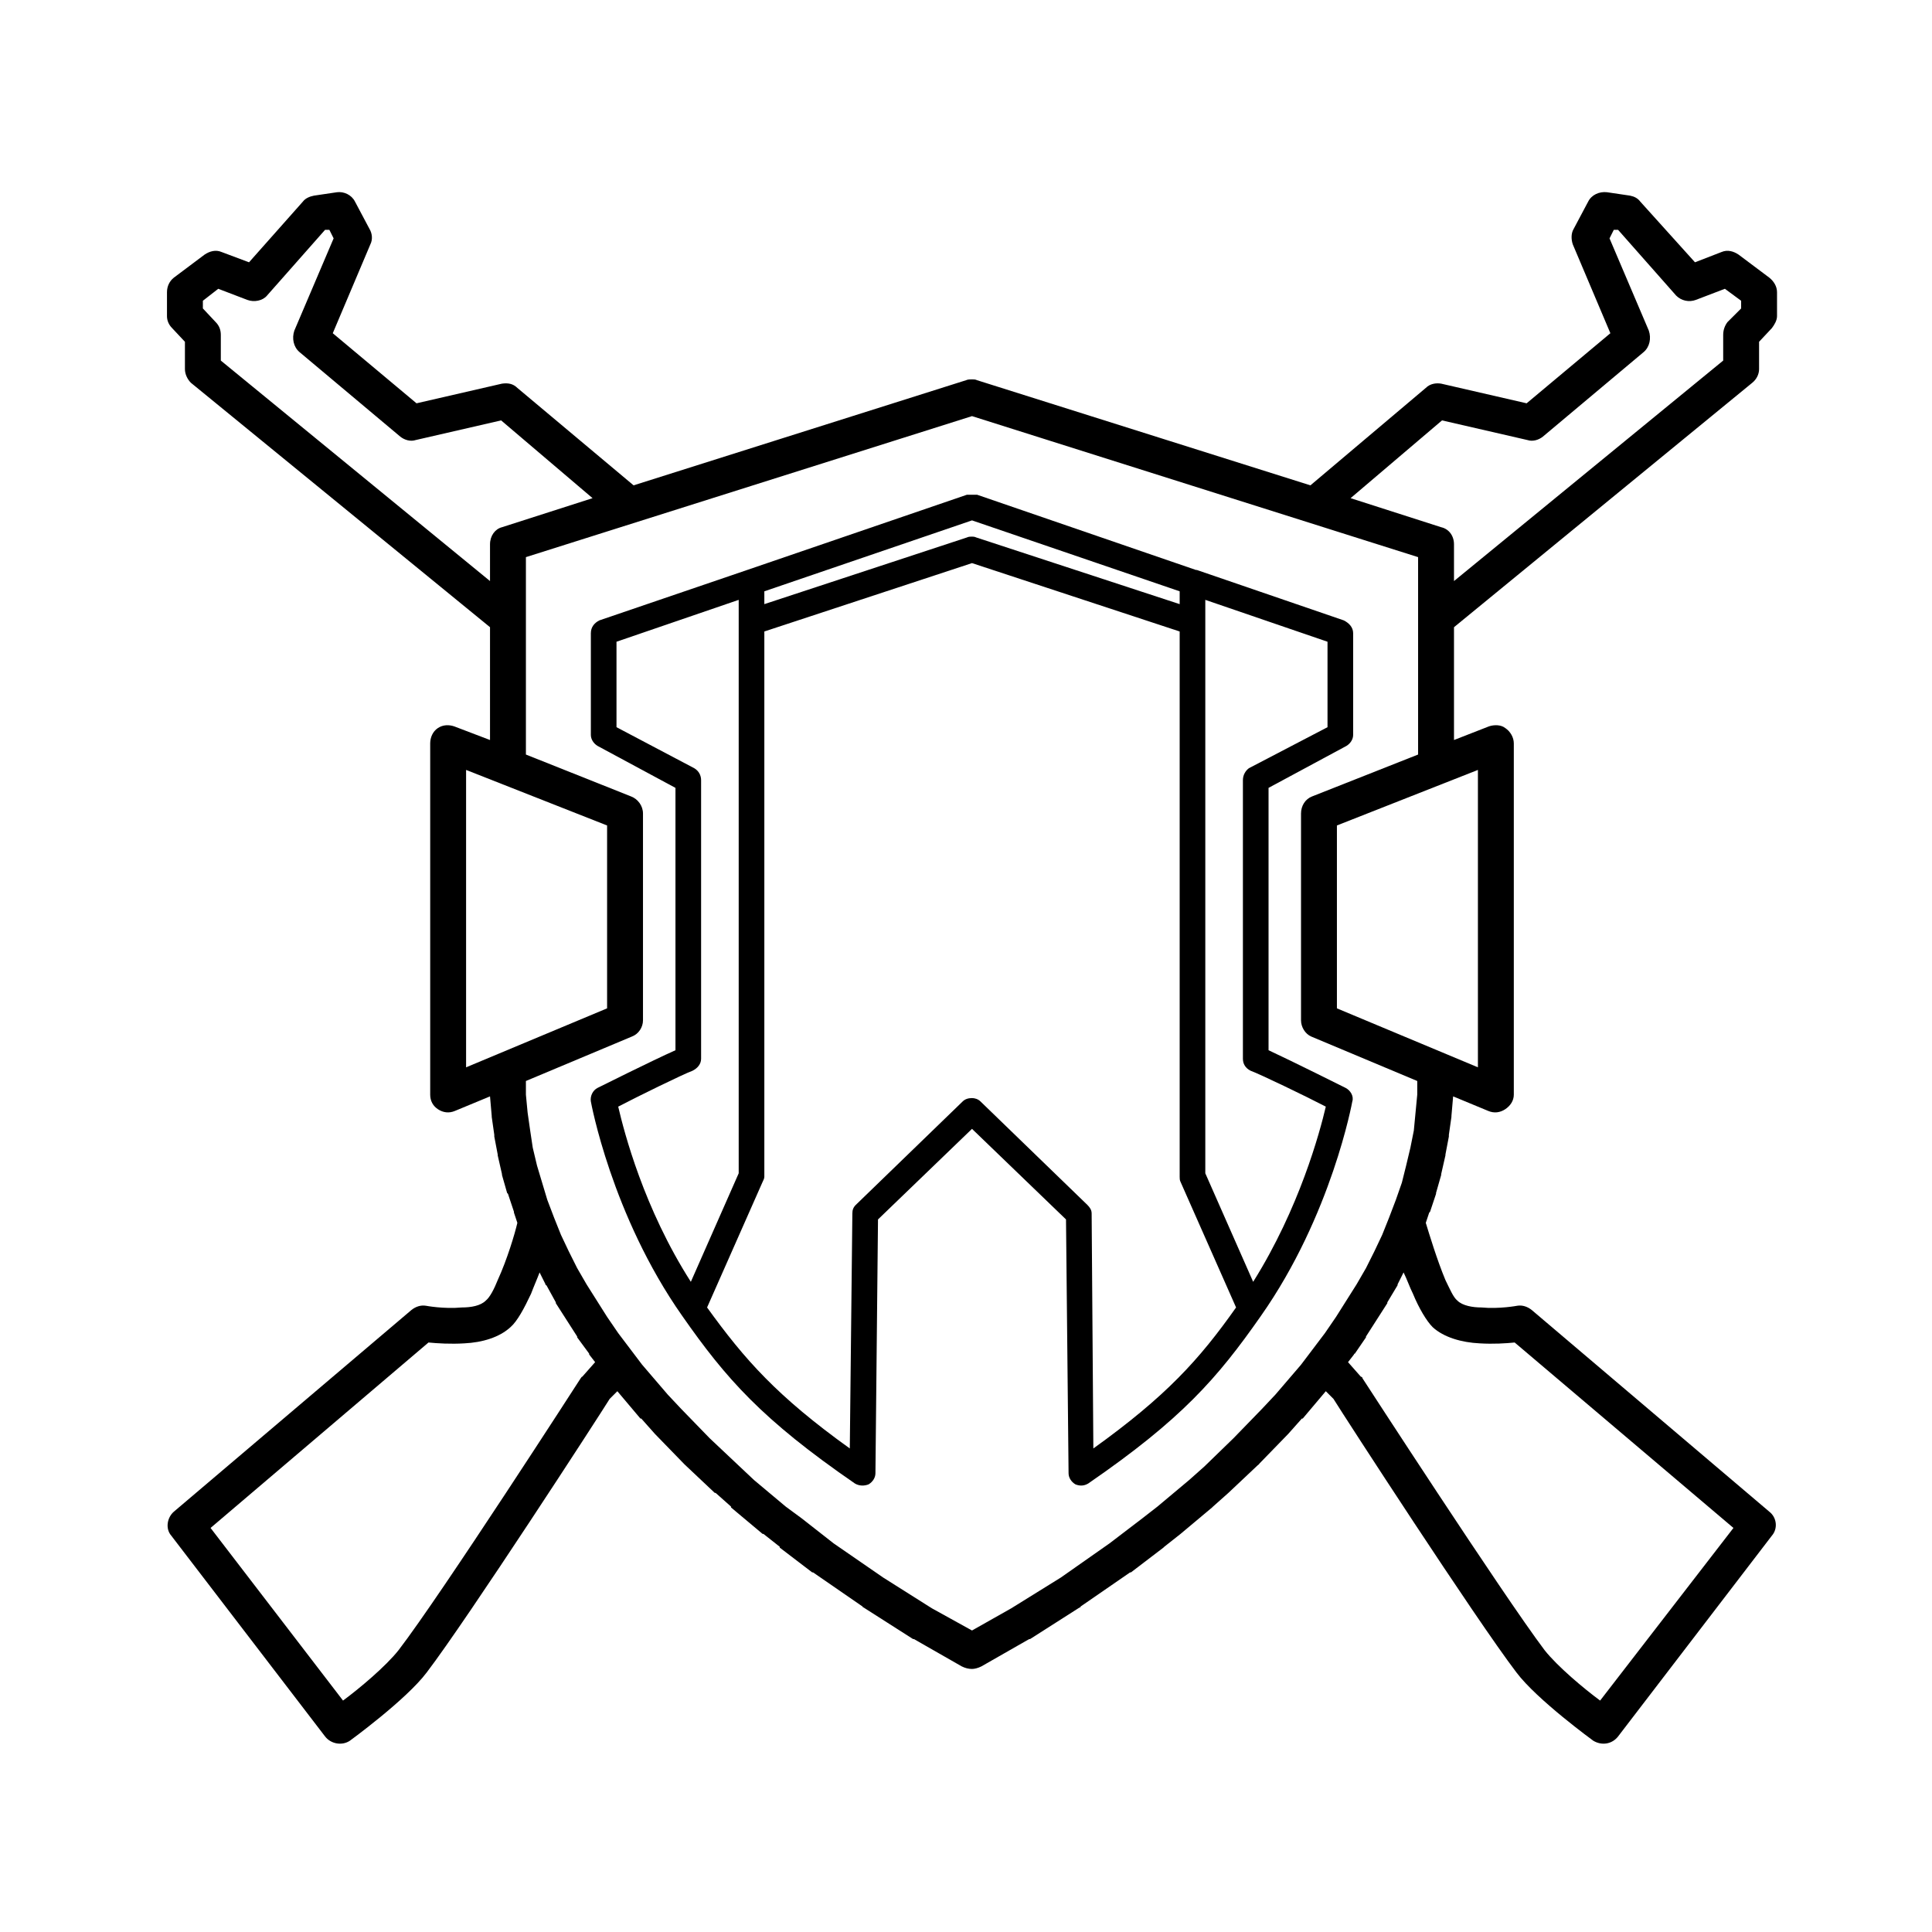
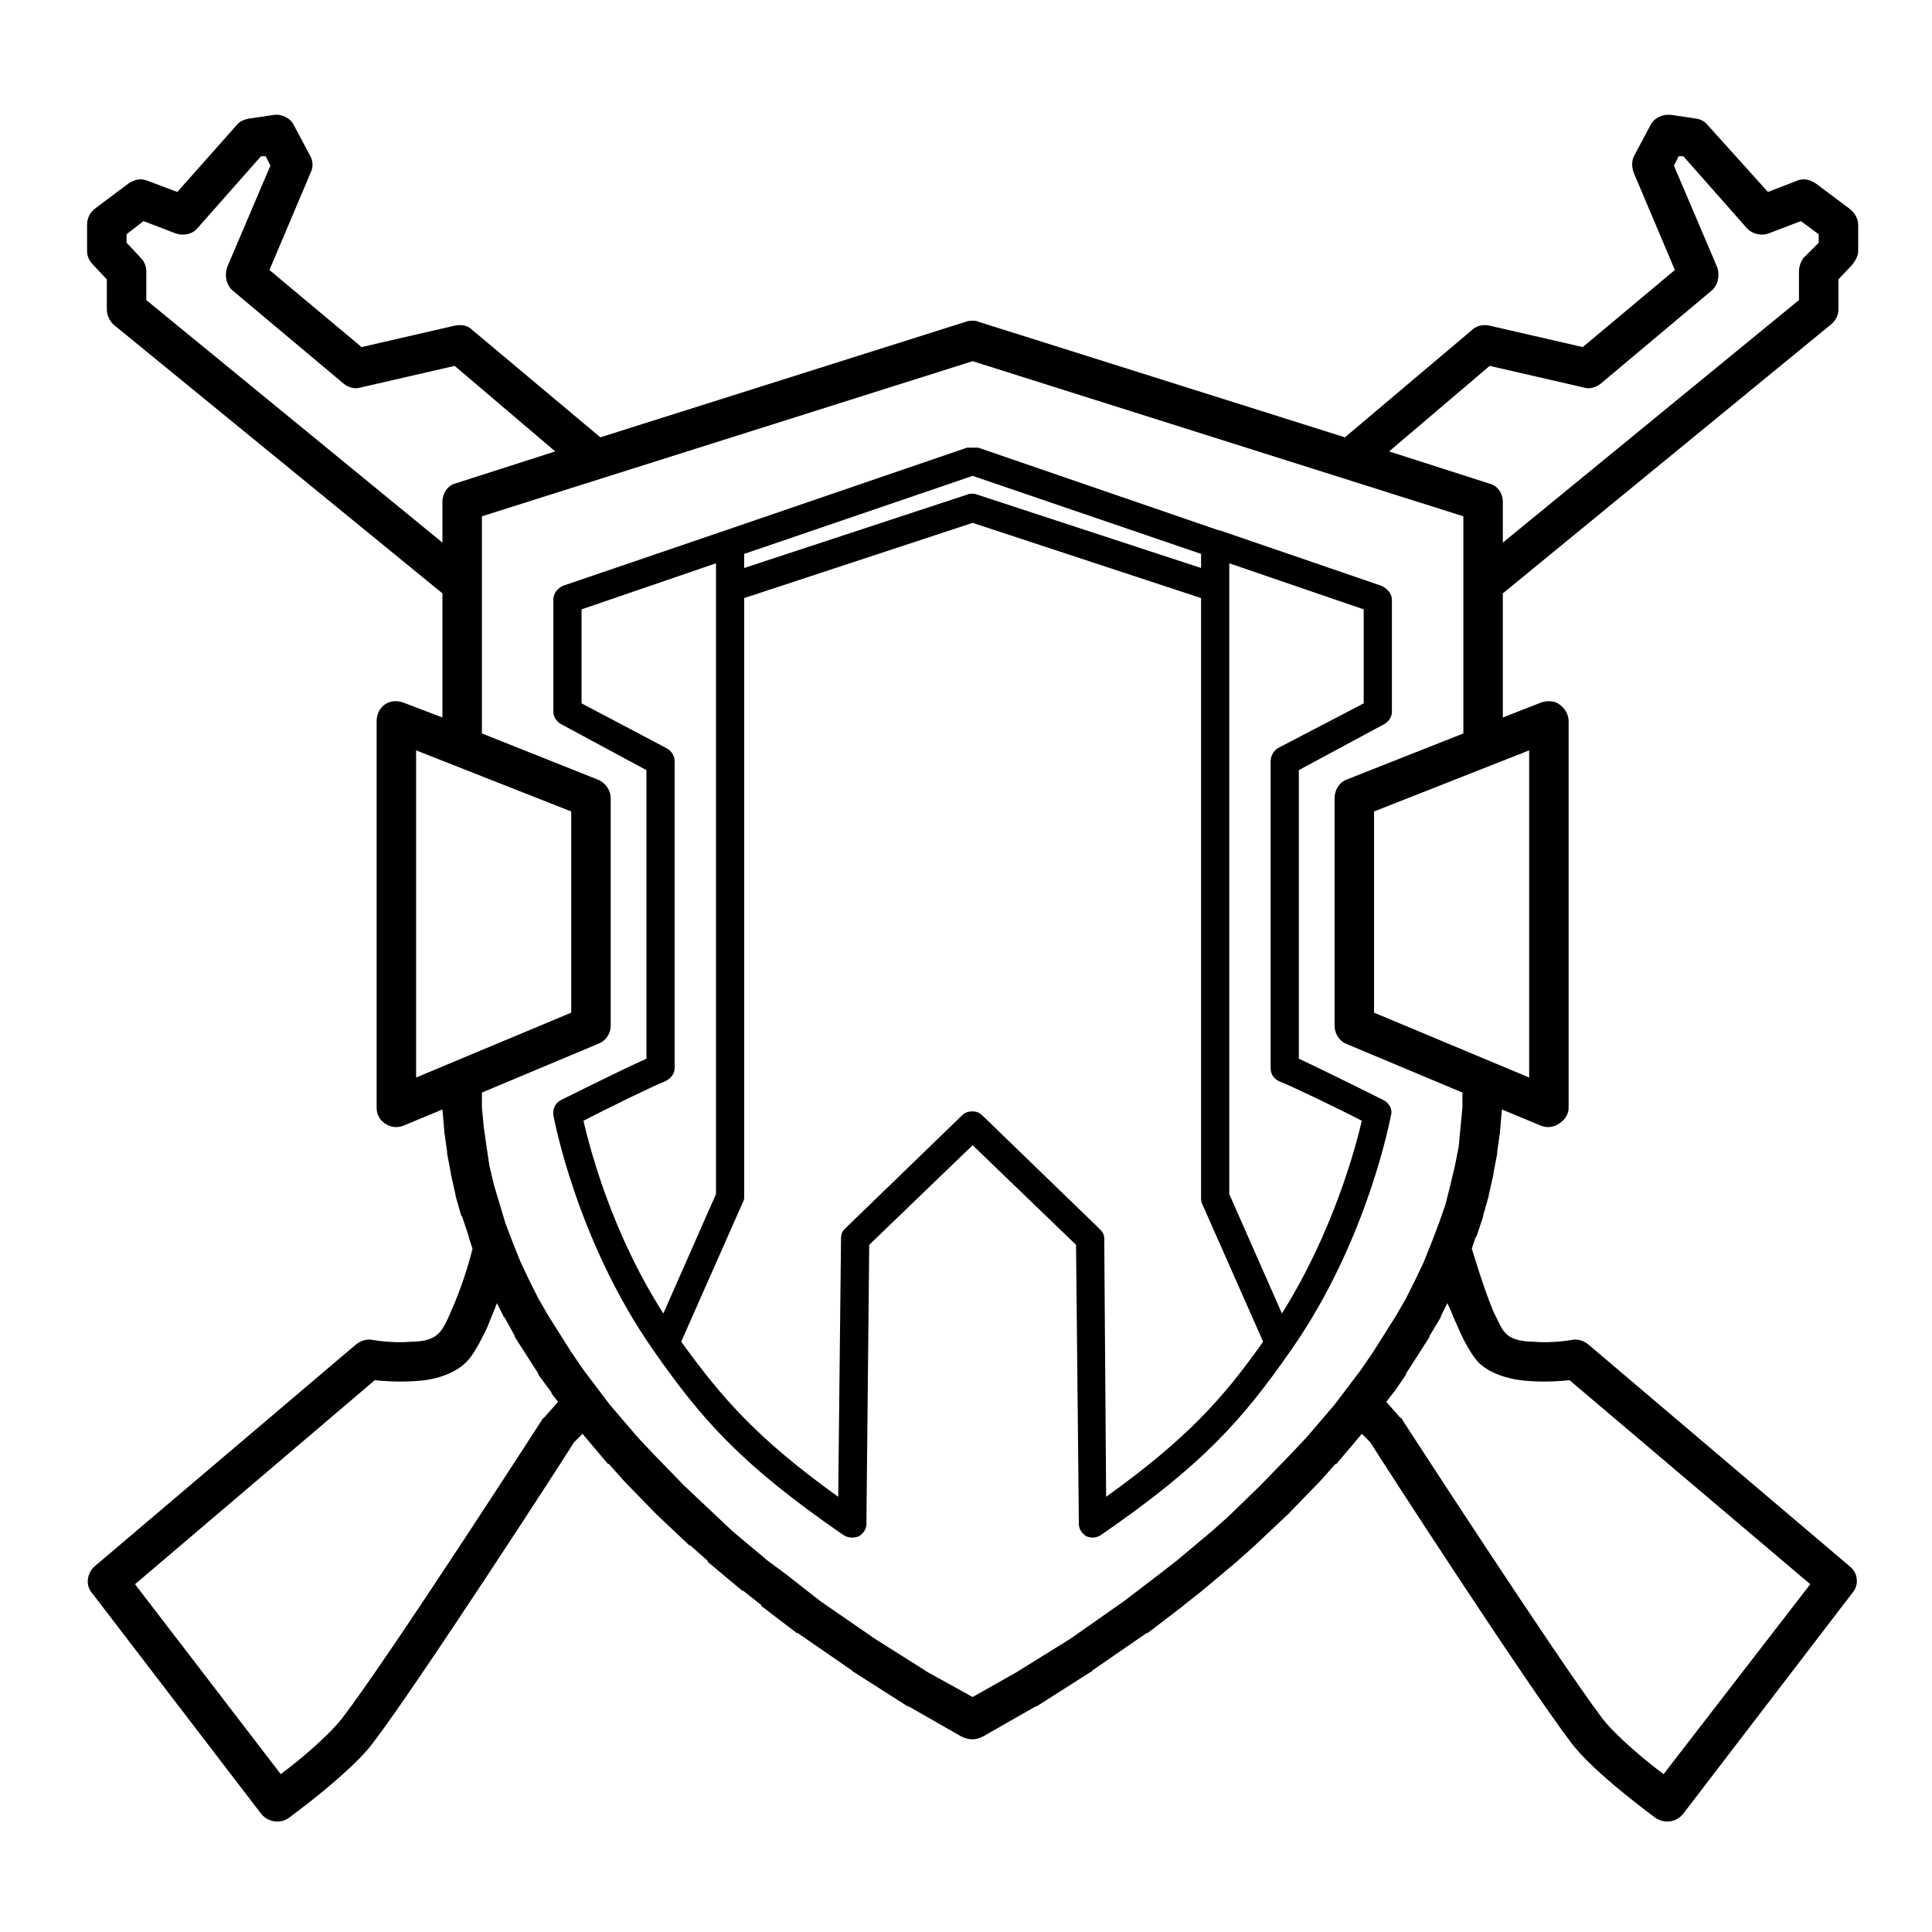
<svg xmlns="http://www.w3.org/2000/svg" viewBox="0 0 24 24" width="24" height="24" color="#000">
-   <g transform="translate(2.000 2.356) scale(0.010616)" style="fill:currentColor;stroke:none;fill-rule:evenodd;clip-rule:evenodd">
+   <g transform="translate(1.000 1.392) scale(0.011678)" style="fill:currentColor;stroke:none;fill-rule:evenodd;clip-rule:evenodd">
    <path d="M553,346L942,223C944,222 947,222 949,222C951,222 953,222 955,223L1345,346L1480,232C1485,227 1492,226 1498,227L1598,250L1696,168L1652,64C1650,58 1650,51 1653,46L1670,14C1674,6 1683,2 1692,3L1719,7C1724,8 1728,10 1731,14L1795,85L1826,73C1833,70 1840,72 1846,76L1882,103C1887,107 1891,113 1891,120L1891,148C1891,153 1888,158 1885,162L1870,178L1870,210C1870,216 1867,222 1862,226L1513,512L1513,644L1554,628C1560,626 1568,626 1573,630C1579,634 1583,641 1583,648L1583,1059C1583,1066 1579,1072 1573,1076C1567,1080 1560,1081 1553,1078L1512,1061C1512,1061 1512,1061 1512,1061L1510,1084C1510,1084 1510,1084 1510,1085L1507,1106C1507,1107 1507,1107 1507,1108L1503,1129C1503,1130 1503,1130 1503,1130L1498,1152C1498,1152 1498,1152 1498,1153L1492,1174C1492,1174 1492,1175 1492,1175L1485,1196C1485,1196 1485,1196 1484,1197L1480,1209C1484,1222 1493,1252 1503,1276C1508,1286 1512,1296 1517,1300C1523,1306 1535,1308 1545,1308C1566,1310 1587,1306 1587,1306C1593,1305 1599,1307 1604,1311L1882,1547C1891,1554 1892,1567 1885,1575L1705,1810C1698,1819 1686,1821 1676,1815C1676,1815 1610,1767 1586,1735C1538,1672 1385,1436 1372,1415L1363,1406L1336,1438C1336,1438 1336,1438 1335,1438L1319,1456C1319,1456 1319,1456 1319,1456L1285,1491C1285,1491 1285,1492 1284,1492L1249,1525C1249,1525 1249,1525 1249,1525L1231,1541C1230,1542 1230,1542 1230,1542L1193,1573C1193,1573 1193,1573 1193,1573L1174,1588C1174,1588 1173,1589 1173,1589L1135,1618C1135,1618 1135,1618 1134,1618L1076,1658C1076,1659 1076,1659 1075,1659L1017,1696C1017,1696 1017,1696 1016,1696L960,1728C956,1730 952,1731 949,1731C945,1731 941,1730 937,1728L881,1696C881,1696 880,1696 880,1696L822,1659C822,1659 821,1659 821,1658L763,1618C763,1618 763,1618 762,1618L724,1589C724,1589 724,1588 724,1588L705,1573C704,1573 704,1573 704,1573L667,1542C667,1542 667,1542 667,1541L649,1525C648,1525 648,1525 648,1525L613,1492C613,1492 612,1491 612,1491L578,1456C578,1456 578,1456 578,1456L562,1438C562,1438 561,1438 561,1438L534,1406L525,1415C512,1436 359,1672 311,1735C287,1767 221,1815 221,1815C212,1821 199,1819 192,1810L12,1575C5,1567 7,1554 15,1547L293,1311C298,1307 304,1305 310,1306C310,1306 331,1310 352,1308C363,1308 374,1306 380,1300C385,1296 390,1286 394,1276C405,1252 414,1222 417,1209L413,1197C413,1196 413,1196 413,1196L406,1175C406,1175 405,1174 405,1174L399,1153C399,1152 399,1152 399,1152L394,1130C394,1130 394,1130 394,1129L390,1108C390,1107 390,1107 390,1106L387,1085C387,1084 387,1084 387,1084L385,1061C385,1061 385,1061 385,1061L344,1078C337,1081 330,1080 324,1076C318,1072 315,1066 315,1059L315,648C315,641 318,634 324,630C330,626 337,626 343,628L385,644L385,512L35,226C31,222 28,216 28,210L28,178L13,162C9,158 7,153 7,148L7,120C7,113 10,107 15,103L51,76C57,72 64,70 71,73L103,85L166,14C169,10 174,8 179,7L206,3C214,2 223,6 227,14L244,46C247,51 248,58 245,64L201,168L299,250L399,227C406,226 412,227 417,232L553,346ZM385,458L385,415C385,405 391,397 399,395L505,361L398,270L298,293C292,295 285,293 280,289L162,190C155,184 153,174 156,165L202,57L197,47L192,47L124,124C119,130 109,132 101,129L67,116L49,130L49,139L64,155C68,159 70,164 70,170L70,200L385,458ZM427,661L550,710C558,713 564,721 564,730L564,972C564,980 559,988 551,991L427,1043L427,1059L429,1080L432,1101L435,1121L440,1142L446,1162L452,1182L460,1203L468,1223L477,1242L487,1262L498,1281L522,1319L535,1338L563,1375L593,1410L609,1427L642,1461L677,1494L694,1510L731,1541L750,1555L787,1584L845,1624L902,1660L949,1686L995,1660L1053,1624L1110,1584L1148,1555L1166,1541L1203,1510L1221,1494L1255,1461L1288,1427L1304,1410L1334,1375L1362,1338L1375,1319L1399,1281L1410,1262L1420,1242L1429,1223L1437,1203L1445,1182L1452,1162L1457,1142L1462,1121L1466,1101L1468,1080L1470,1059L1470,1043L1346,991C1339,988 1334,980 1334,972L1334,730C1334,721 1339,713 1347,710L1471,661L1471,430L949,265L427,430L427,661ZM443,1267C440,1275 436,1284 433,1292C425,1309 417,1324 409,1331C396,1343 376,1349 355,1350C339,1351 323,1350 313,1349L58,1566L213,1768C232,1754 263,1728 278,1709C328,1644 491,1391 491,1391C492,1390 492,1389 493,1389L508,1372L501,1363C501,1363 501,1362 501,1362L487,1343C487,1343 487,1342 487,1342L462,1303C462,1303 462,1302 462,1302L451,1282C450,1282 450,1282 450,1281L443,1267ZM1389,1372L1404,1389C1405,1389 1406,1390 1406,1391C1406,1391 1570,1644 1619,1709C1634,1728 1665,1754 1684,1768L1840,1566L1584,1349C1574,1350 1559,1351 1543,1350C1522,1349 1501,1343 1488,1331C1481,1324 1472,1309 1465,1292C1461,1284 1458,1275 1454,1267L1447,1281C1447,1282 1447,1282 1447,1282L1435,1302C1435,1302 1435,1303 1435,1303L1410,1342C1410,1342 1410,1343 1410,1343L1397,1362C1396,1362 1396,1363 1396,1363L1389,1372ZM1513,458L1828,200L1828,170C1828,164 1830,159 1833,155L1849,139L1849,130L1830,116L1796,129C1788,132 1779,130 1773,124L1705,47L1700,47L1695,57L1741,165C1744,174 1742,184 1735,190L1617,289C1612,293 1605,295 1599,293L1499,270L1392,361L1498,395C1507,397 1513,405 1513,415L1513,458ZM357,679L357,1027L522,958L522,744L357,679ZM1541,679L1376,744L1376,958L1541,1027L1541,679Z" />
    <path d="M686,445C686,445 686,445 686,445L943,357C945,357 947,357 949,357C951,357 953,357 955,357L1211,445C1211,445 1212,445 1212,445L1384,504C1390,507 1395,512 1395,519L1395,638C1395,643 1392,648 1387,651L1296,700L1296,1007C1322,1019 1386,1051 1386,1051C1392,1054 1396,1061 1394,1067C1394,1067 1370,1200 1287,1318C1287,1318 1287,1318 1287,1318C1236,1391 1194,1439 1085,1514C1080,1517 1075,1517 1070,1515C1065,1512 1062,1507 1062,1502L1059,1205L949,1099L839,1205L836,1502C836,1507 833,1512 828,1515C823,1517 817,1517 812,1514C703,1439 661,1391 610,1318C610,1318 610,1318 610,1318C527,1200 503,1067 503,1067C502,1061 505,1054 511,1051C511,1051 575,1019 602,1007L602,700L511,651C506,648 503,643 503,638L503,519C503,512 507,507 513,504L686,445ZM620,1278L676,1151L676,506C676,506 676,506 676,506L676,480L533,529L533,629L624,677C629,680 632,685 632,691L632,1017C632,1023 628,1028 622,1031C611,1035 558,1061 535,1073C542,1103 565,1192 620,1278ZM949,1063C952,1063 956,1064 959,1067L1084,1188C1087,1191 1089,1194 1089,1198L1091,1473C1176,1412 1215,1369 1258,1308L1193,1161C1192,1159 1192,1157 1192,1155L1192,517L949,437L706,517L706,1155C706,1157 705,1159 704,1161L639,1308C683,1369 721,1412 806,1473L809,1198C809,1194 810,1191 813,1188L938,1067C941,1064 945,1063 949,1063ZM1222,480L1222,506C1222,506 1222,506 1222,506L1222,1151L1278,1278C1332,1192 1356,1103 1363,1073C1340,1061 1286,1035 1275,1031C1269,1028 1266,1023 1266,1017L1266,691C1266,685 1269,680 1273,677L1365,629L1365,529L1222,480ZM949,387L706,470L706,485L943,407C945,406 947,406 949,406C950,406 952,406 954,407L1192,485L1192,470L949,387Z" />
  </g>
</svg>
